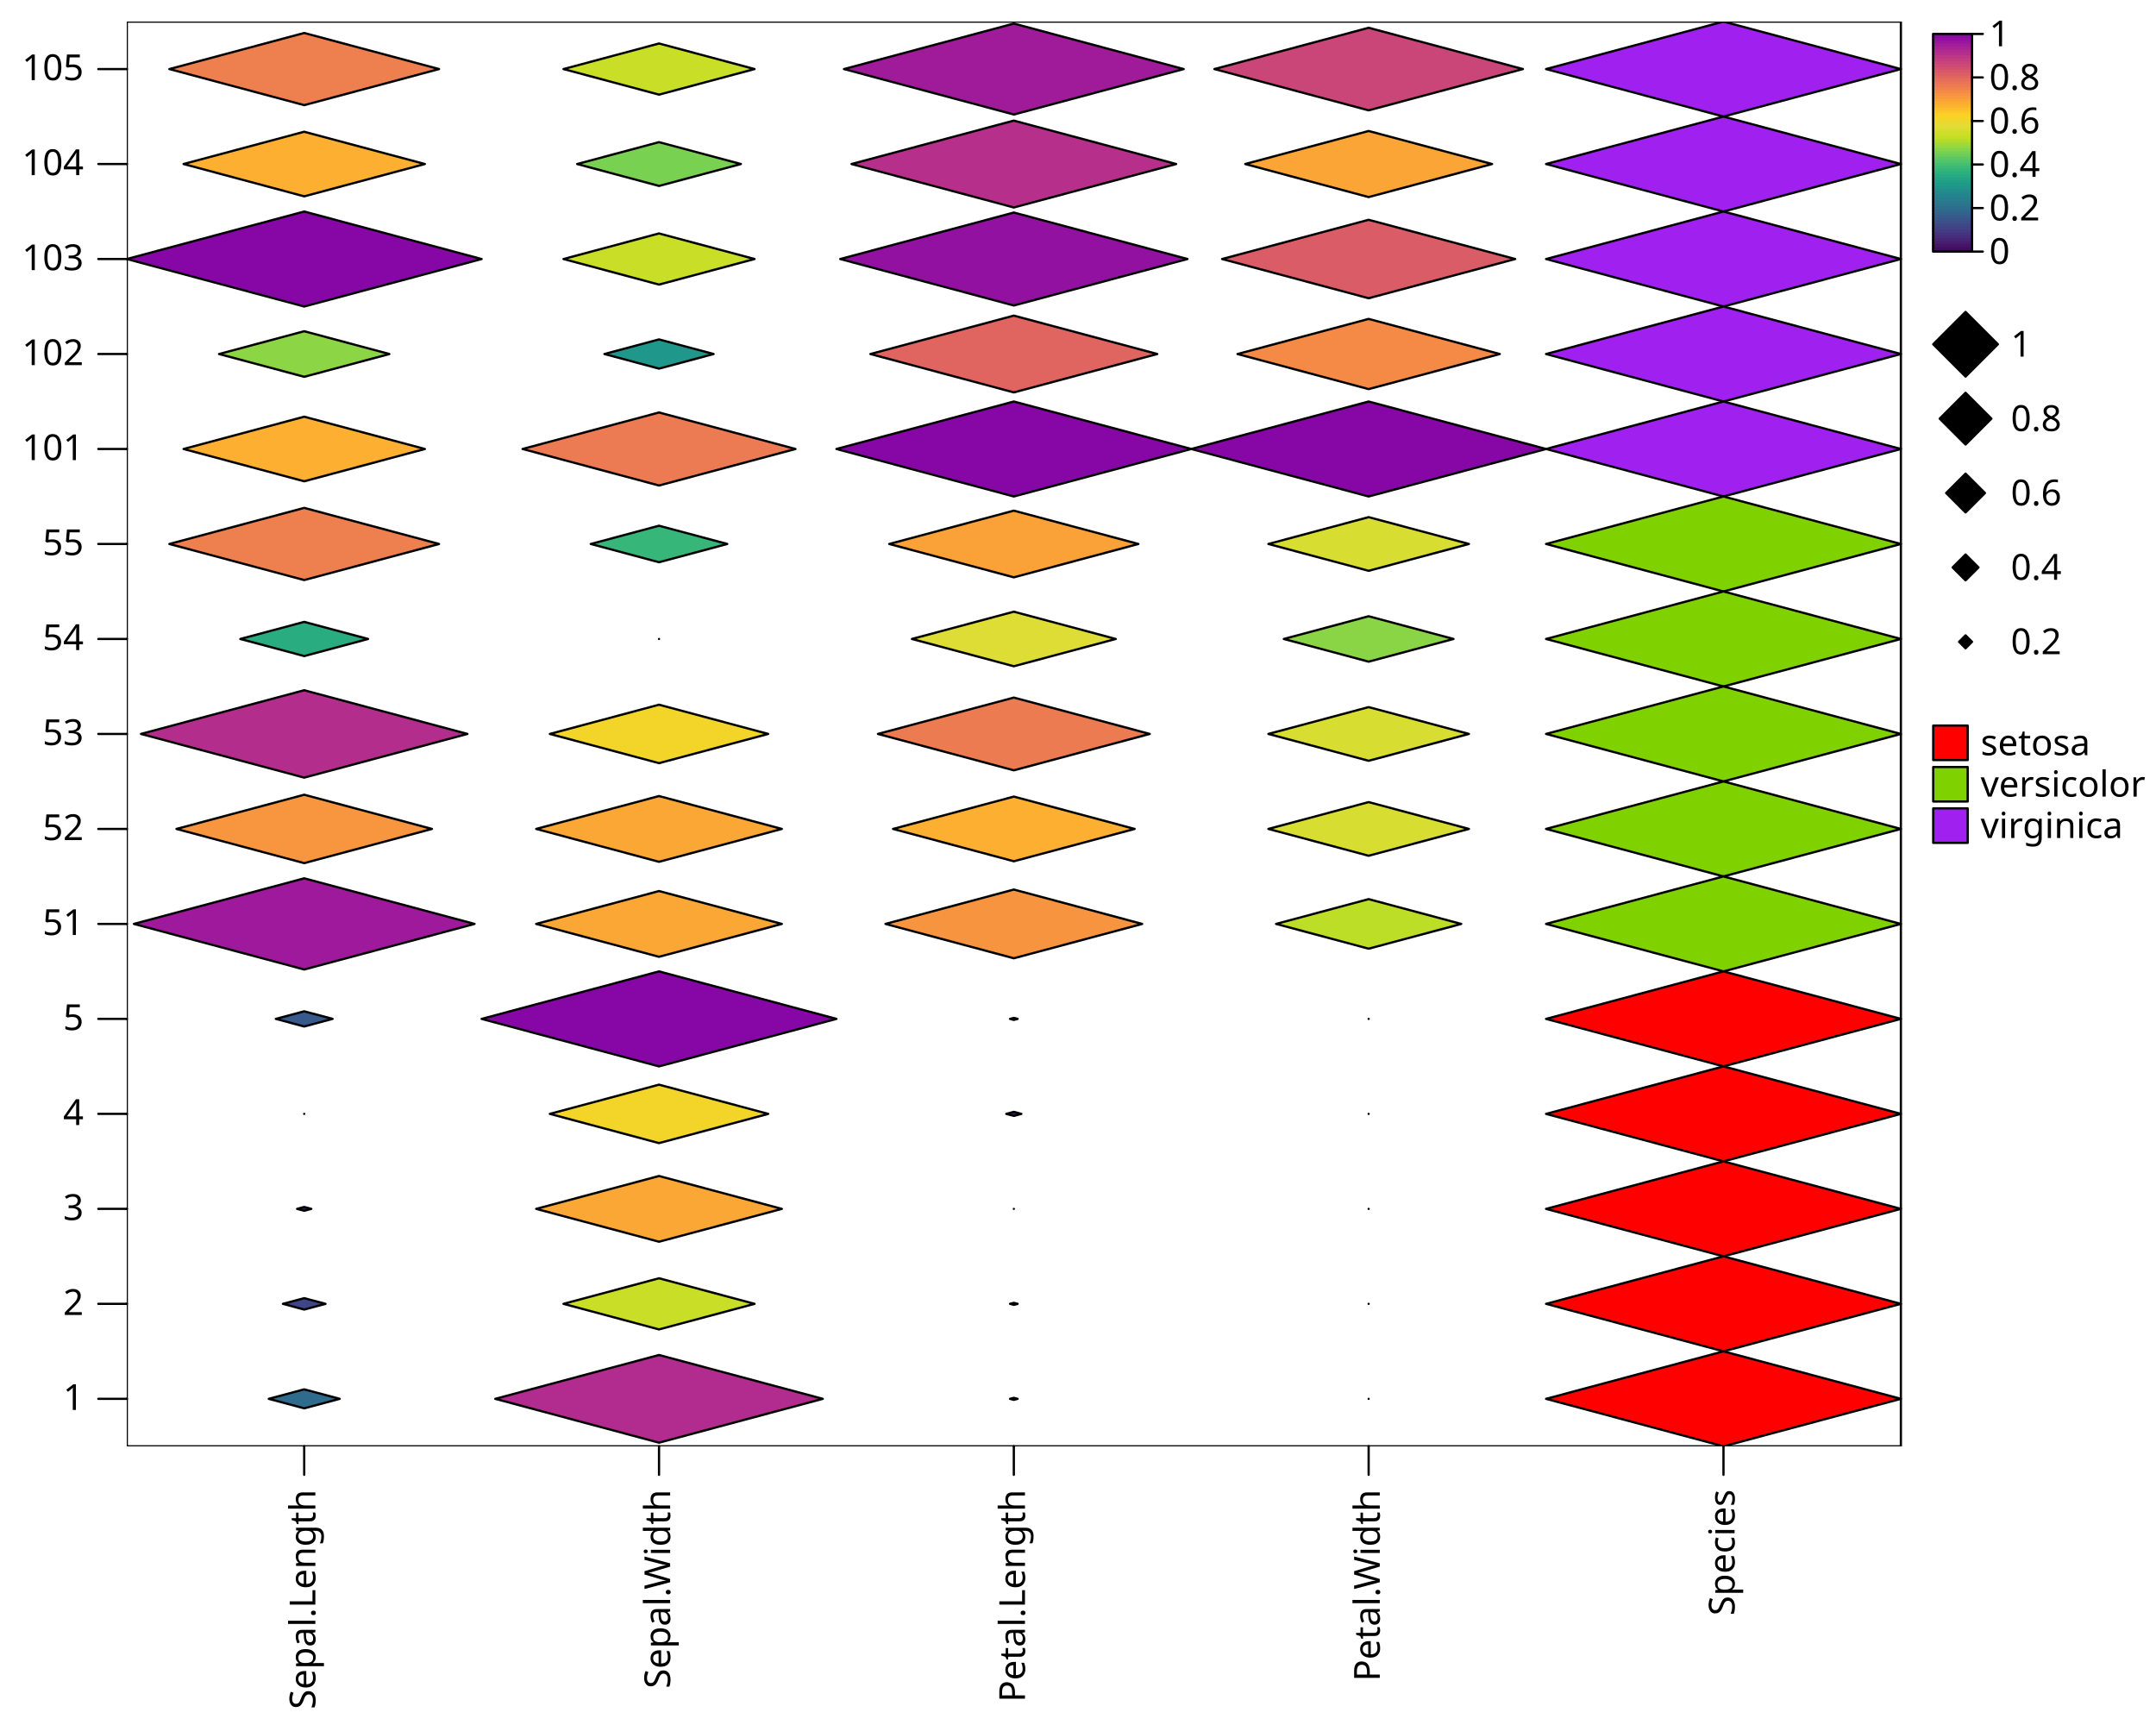
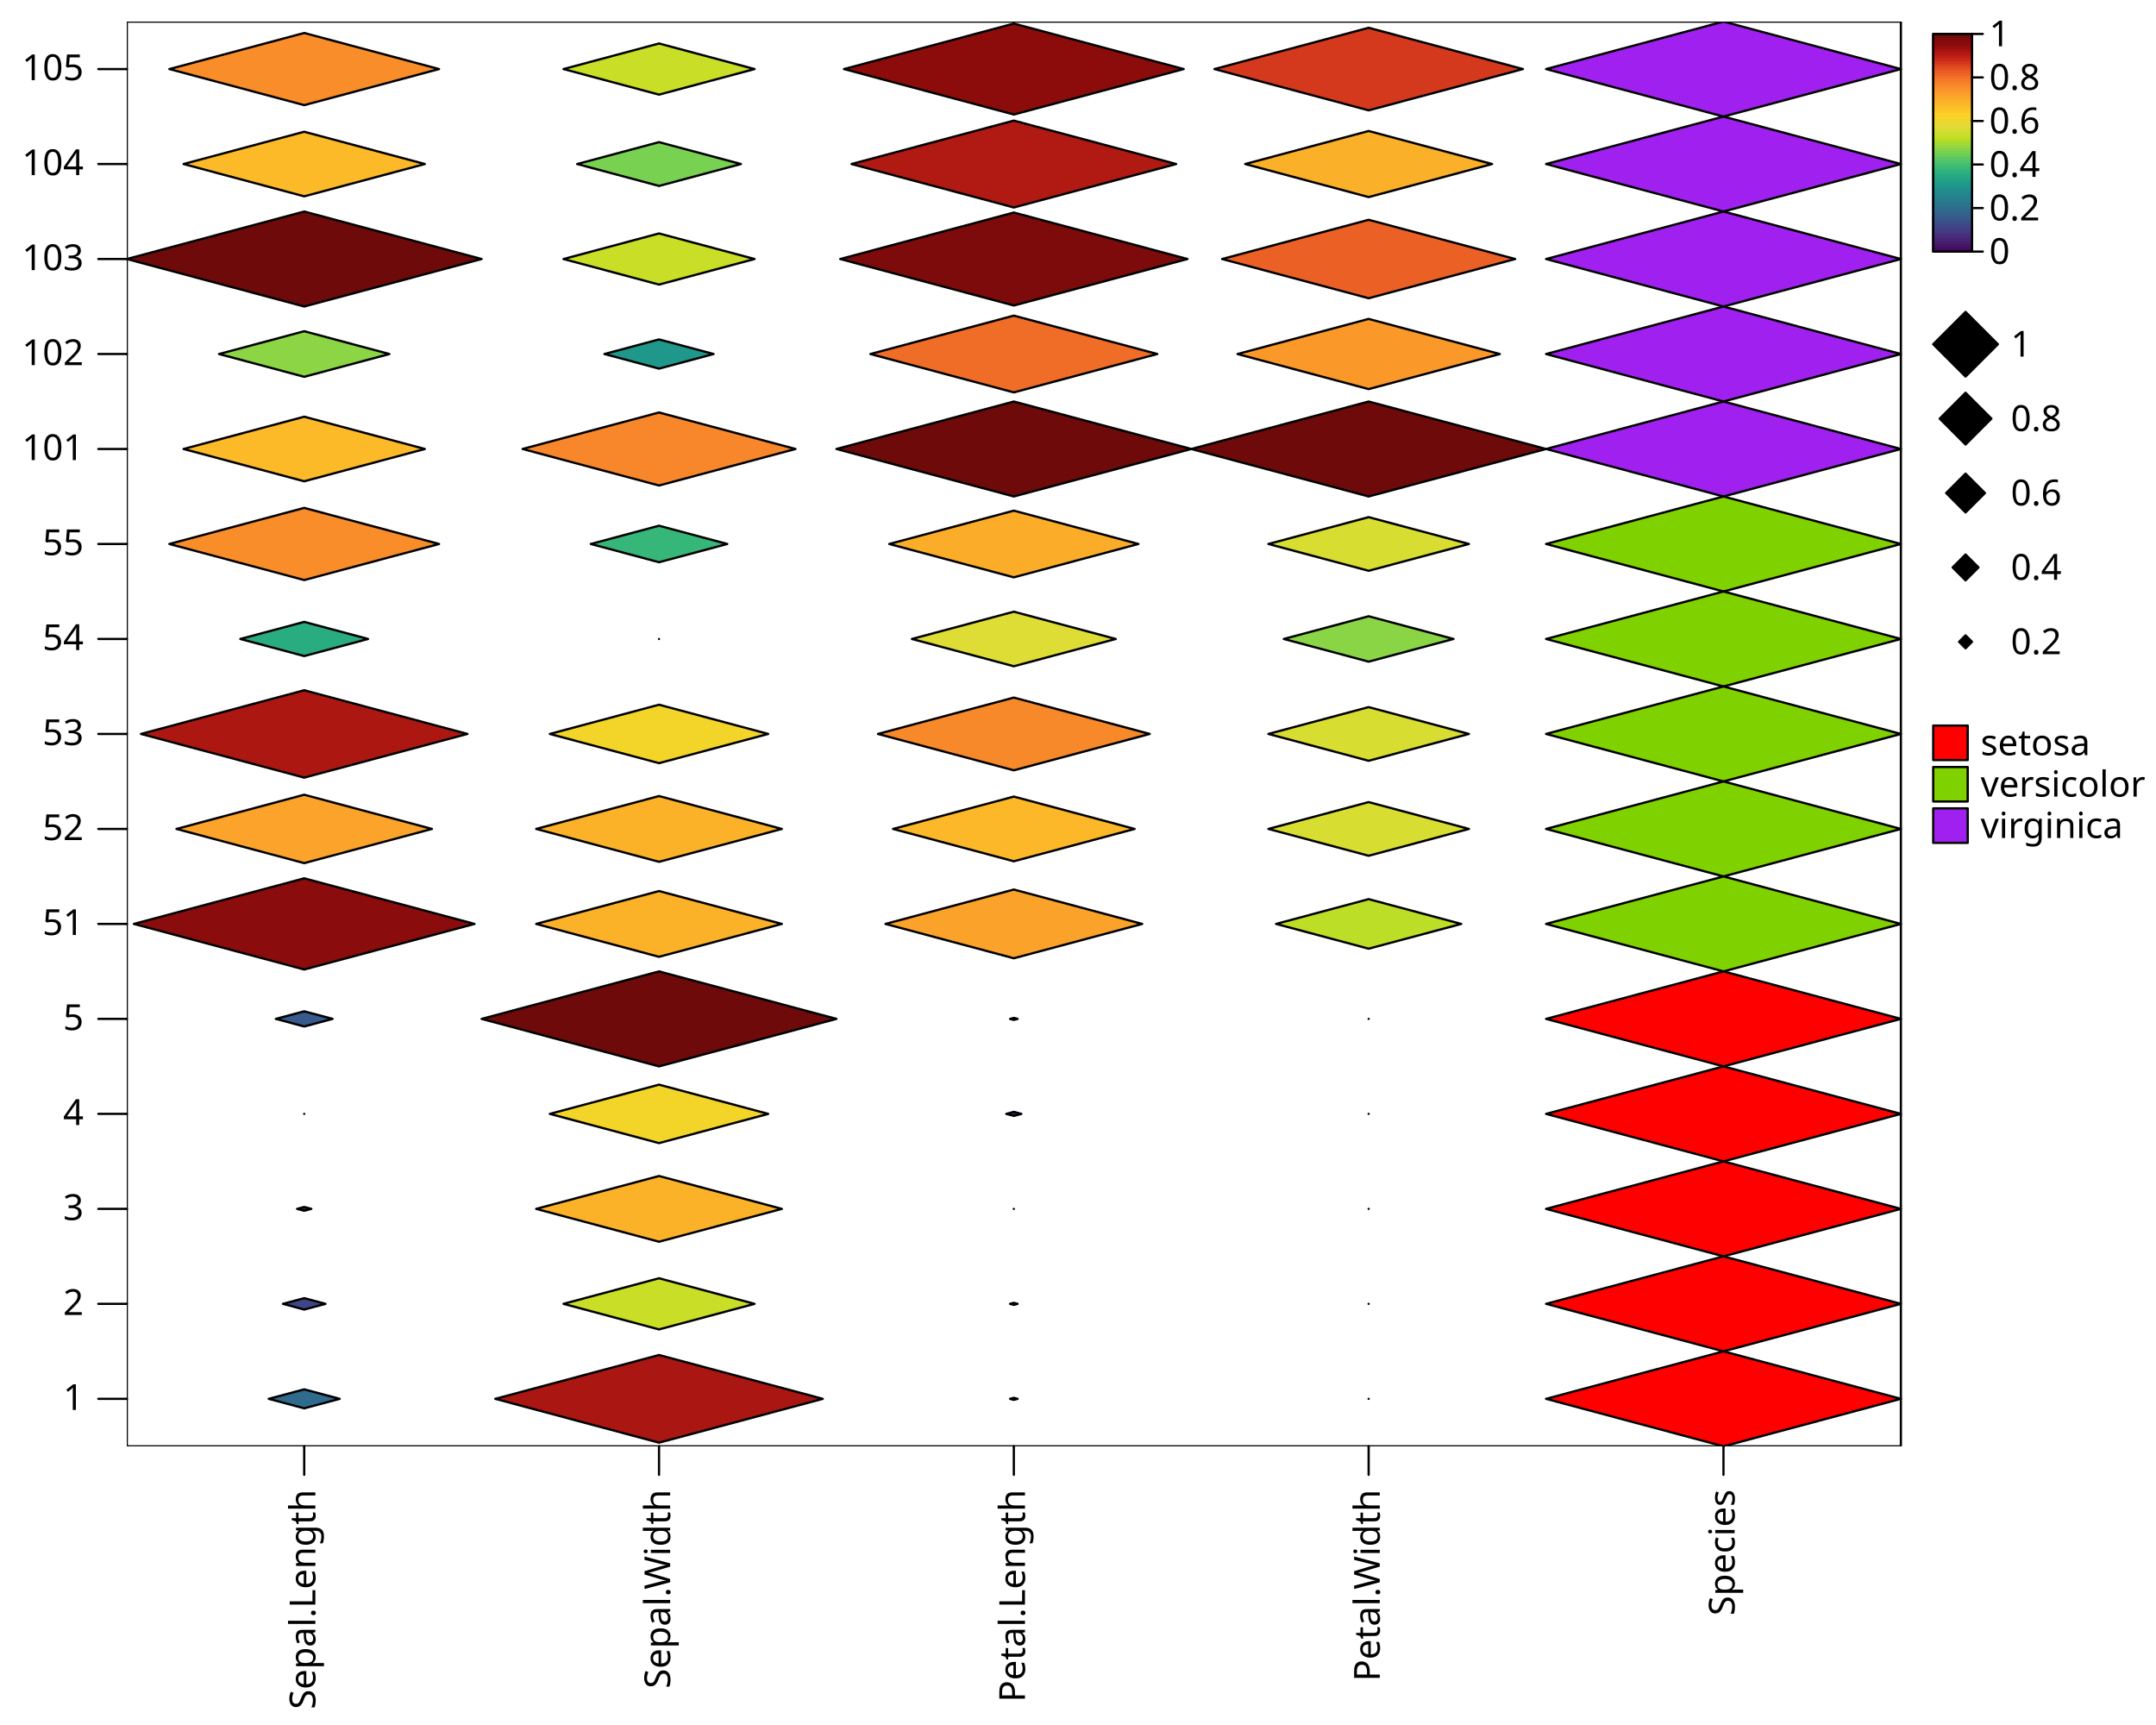
<svg xmlns="http://www.w3.org/2000/svg" class="svglite" data-engine-version="2.0" width="720.00pt" height="576.00pt" viewBox="0 0 720.00 576.00">
  <defs>
    <style type="text/css">
    .svglite line, .svglite polyline, .svglite polygon, .svglite path, .svglite rect, .svglite circle {
      fill: none;
      stroke: #000000;
      stroke-linecap: round;
      stroke-linejoin: round;
      stroke-miterlimit: 10.00;
    }
  </style>
  </defs>
  <rect width="100%" height="100%" style="stroke: none; fill: #FFFFFF;" />
  <defs>
    <clipPath id="cpMC4wMHw3MjAuMDB8MC4wMHw1NzYuMDA=">
      <rect x="0.00" y="0.00" width="720.00" height="576.00" />
    </clipPath>
  </defs>
  <g clip-path="url(#cpMC4wMHw3MjAuMDB8MC4wMHw1NzYuMDA=)">
    <line x1="101.59" y1="482.95" x2="101.59" y2="482.95" style="stroke-width: 0.75;" />
    <line x1="101.59" y1="482.95" x2="101.59" y2="492.46" style="stroke-width: 0.75;" />
    <text transform="translate(105.31,497.35) rotate(-90)" text-anchor="end" style="font-size: 12.00px; font-family: sans;" textLength="70.73px" lengthAdjust="spacingAndGlyphs">Sepal.Length</text>
    <line x1="220.08" y1="482.95" x2="220.08" y2="482.95" style="stroke-width: 0.75;" />
    <line x1="220.08" y1="482.95" x2="220.08" y2="492.46" style="stroke-width: 0.75;" />
    <text transform="translate(223.80,497.35) rotate(-90)" text-anchor="end" style="font-size: 12.00px; font-family: sans;" textLength="64.70px" lengthAdjust="spacingAndGlyphs">Sepal.Width</text>
    <line x1="338.57" y1="482.95" x2="338.57" y2="482.95" style="stroke-width: 0.75;" />
    <line x1="338.57" y1="482.95" x2="338.57" y2="492.46" style="stroke-width: 0.75;" />
    <text transform="translate(342.29,497.35) rotate(-90)" text-anchor="end" style="font-size: 12.00px; font-family: sans;" textLength="67.39px" lengthAdjust="spacingAndGlyphs">Petal.Length</text>
    <line x1="457.06" y1="482.95" x2="457.06" y2="482.95" style="stroke-width: 0.75;" />
    <line x1="457.06" y1="482.95" x2="457.06" y2="492.46" style="stroke-width: 0.75;" />
    <text transform="translate(460.78,497.35) rotate(-90)" text-anchor="end" style="font-size: 12.00px; font-family: sans;" textLength="61.36px" lengthAdjust="spacingAndGlyphs">Petal.Width</text>
    <line x1="575.56" y1="482.95" x2="575.56" y2="482.95" style="stroke-width: 0.75;" />
    <line x1="575.56" y1="482.95" x2="575.56" y2="492.46" style="stroke-width: 0.75;" />
    <text transform="translate(579.27,497.35) rotate(-90)" text-anchor="end" style="font-size: 12.00px; font-family: sans;" textLength="42.70px" lengthAdjust="spacingAndGlyphs">Species</text>
    <line x1="42.34" y1="467.09" x2="42.34" y2="467.09" style="stroke-width: 0.75;" />
    <line x1="42.34" y1="467.09" x2="32.83" y2="467.09" style="stroke-width: 0.75;" />
    <text x="27.94" y="470.81" text-anchor="end" style="font-size: 12.00px; font-family: sans;" textLength="6.67px" lengthAdjust="spacingAndGlyphs">1</text>
    <line x1="42.34" y1="435.37" x2="42.34" y2="435.37" style="stroke-width: 0.75;" />
    <line x1="42.34" y1="435.37" x2="32.83" y2="435.37" style="stroke-width: 0.75;" />
    <text x="27.94" y="439.09" text-anchor="end" style="font-size: 12.00px; font-family: sans;" textLength="6.67px" lengthAdjust="spacingAndGlyphs">2</text>
    <line x1="42.34" y1="403.66" x2="42.34" y2="403.66" style="stroke-width: 0.75;" />
    <line x1="42.34" y1="403.66" x2="32.83" y2="403.66" style="stroke-width: 0.75;" />
    <text x="27.94" y="407.37" text-anchor="end" style="font-size: 12.00px; font-family: sans;" textLength="6.67px" lengthAdjust="spacingAndGlyphs">3</text>
    <line x1="42.34" y1="371.94" x2="42.34" y2="371.94" style="stroke-width: 0.75;" />
    <line x1="42.34" y1="371.94" x2="32.83" y2="371.94" style="stroke-width: 0.75;" />
    <text x="27.94" y="375.66" text-anchor="end" style="font-size: 12.00px; font-family: sans;" textLength="6.67px" lengthAdjust="spacingAndGlyphs">4</text>
    <line x1="42.34" y1="340.22" x2="42.34" y2="340.22" style="stroke-width: 0.75;" />
    <line x1="42.34" y1="340.22" x2="32.83" y2="340.22" style="stroke-width: 0.75;" />
    <text x="27.94" y="343.94" text-anchor="end" style="font-size: 12.00px; font-family: sans;" textLength="6.67px" lengthAdjust="spacingAndGlyphs">5</text>
    <line x1="42.34" y1="308.51" x2="42.34" y2="308.51" style="stroke-width: 0.75;" />
    <line x1="42.34" y1="308.51" x2="32.83" y2="308.51" style="stroke-width: 0.75;" />
    <text x="27.94" y="312.22" text-anchor="end" style="font-size: 12.00px; font-family: sans;" textLength="13.35px" lengthAdjust="spacingAndGlyphs">51</text>
    <line x1="42.34" y1="276.79" x2="42.34" y2="276.79" style="stroke-width: 0.75;" />
    <line x1="42.34" y1="276.79" x2="32.83" y2="276.79" style="stroke-width: 0.75;" />
    <text x="27.94" y="280.51" text-anchor="end" style="font-size: 12.00px; font-family: sans;" textLength="13.35px" lengthAdjust="spacingAndGlyphs">52</text>
    <line x1="42.34" y1="245.07" x2="42.34" y2="245.07" style="stroke-width: 0.75;" />
    <line x1="42.34" y1="245.07" x2="32.83" y2="245.07" style="stroke-width: 0.75;" />
    <text x="27.94" y="248.79" text-anchor="end" style="font-size: 12.00px; font-family: sans;" textLength="13.35px" lengthAdjust="spacingAndGlyphs">53</text>
    <line x1="42.34" y1="213.36" x2="42.34" y2="213.36" style="stroke-width: 0.75;" />
    <line x1="42.34" y1="213.36" x2="32.83" y2="213.36" style="stroke-width: 0.75;" />
    <text x="27.94" y="217.07" text-anchor="end" style="font-size: 12.00px; font-family: sans;" textLength="13.35px" lengthAdjust="spacingAndGlyphs">54</text>
    <line x1="42.34" y1="181.64" x2="42.34" y2="181.64" style="stroke-width: 0.75;" />
    <line x1="42.34" y1="181.64" x2="32.83" y2="181.64" style="stroke-width: 0.75;" />
    <text x="27.94" y="185.36" text-anchor="end" style="font-size: 12.00px; font-family: sans;" textLength="13.35px" lengthAdjust="spacingAndGlyphs">55</text>
    <line x1="42.34" y1="149.92" x2="42.34" y2="149.92" style="stroke-width: 0.75;" />
    <line x1="42.34" y1="149.92" x2="32.83" y2="149.92" style="stroke-width: 0.75;" />
    <text x="27.94" y="153.64" text-anchor="end" style="font-size: 12.00px; font-family: sans;" textLength="20.02px" lengthAdjust="spacingAndGlyphs">101</text>
    <line x1="42.34" y1="118.21" x2="42.34" y2="118.21" style="stroke-width: 0.75;" />
    <line x1="42.34" y1="118.21" x2="32.83" y2="118.21" style="stroke-width: 0.75;" />
    <text x="27.94" y="121.92" text-anchor="end" style="font-size: 12.00px; font-family: sans;" textLength="20.02px" lengthAdjust="spacingAndGlyphs">102</text>
    <line x1="42.34" y1="86.49" x2="42.34" y2="86.49" style="stroke-width: 0.75;" />
    <line x1="42.34" y1="86.49" x2="32.83" y2="86.49" style="stroke-width: 0.75;" />
    <text x="27.94" y="90.21" text-anchor="end" style="font-size: 12.00px; font-family: sans;" textLength="20.02px" lengthAdjust="spacingAndGlyphs">103</text>
    <line x1="42.34" y1="54.77" x2="42.34" y2="54.77" style="stroke-width: 0.75;" />
    <line x1="42.34" y1="54.77" x2="32.83" y2="54.77" style="stroke-width: 0.75;" />
    <text x="27.94" y="58.49" text-anchor="end" style="font-size: 12.00px; font-family: sans;" textLength="20.02px" lengthAdjust="spacingAndGlyphs">104</text>
    <line x1="42.34" y1="23.06" x2="42.34" y2="23.06" style="stroke-width: 0.75;" />
    <line x1="42.34" y1="23.06" x2="32.83" y2="23.06" style="stroke-width: 0.75;" />
    <text x="27.94" y="26.77" text-anchor="end" style="font-size: 12.00px; font-family: sans;" textLength="20.02px" lengthAdjust="spacingAndGlyphs">105</text>
  </g>
  <defs>
    <clipPath id="cpNDIuMzR8NzEyLjgwfDcuMjB8NDgyLjk1">
      <rect x="42.34" y="7.20" width="670.46" height="475.75" />
    </clipPath>
  </defs>
  <g clip-path="url(#cpNDIuMzR8NzEyLjgwfDcuMjB8NDgyLjk1)">
    <rect x="42.34" y="7.20" width="592.46" height="475.75" style="stroke-width: 0.75;" />
  </g>
  <g clip-path="url(#cpMC4wMHw3MjAuMDB8MC4wMHw1NzYuMDA=)">
</g>
  <g clip-path="url(#cpNDIuMzR8NzEyLjgwfDcuMjB8NDgyLjk1)">
-     <polygon points="56.56,23.06 101.59,11.01 146.62,23.06 101.59,35.11 " style="stroke-width: 0.75; fill: #EE7F4E;" />
-     <polygon points="61.30,54.77 101.59,43.99 141.88,54.77 101.59,65.56 " style="stroke-width: 0.75; fill: #FCAF30;" />
-     <polygon points="42.34,86.49 101.59,70.63 160.84,86.49 101.59,102.35 " style="stroke-width: 0.75; fill: #8707A6;" />
+     <polygon points="56.56,23.06 101.59,11.01 146.62,23.06 101.59,35.11 " style="stroke-width: 0.75; fill: #F88D2A;" />
+     <polygon points="61.30,54.77 101.59,43.99 141.88,54.77 101.59,65.56 " style="stroke-width: 0.75; fill: #FCB928;" />
+     <polygon points="42.34,86.49 101.59,70.63 160.84,86.49 101.59,102.35 " style="stroke-width: 0.75; fill: #6E0A0A;" />
    <polygon points="73.15,118.21 101.59,110.60 130.03,118.21 101.59,125.82 " style="stroke-width: 0.75; fill: #8CD645;" />
-     <polygon points="61.30,149.92 101.59,139.14 141.88,149.92 101.59,160.71 " style="stroke-width: 0.75; fill: #FCAF30;" />
-     <polygon points="56.56,181.64 101.59,169.59 146.62,181.64 101.59,193.69 " style="stroke-width: 0.75; fill: #EE7F4E;" />
+     <polygon points="61.30,149.92 101.59,139.14 141.88,149.92 101.59,160.71 " style="stroke-width: 0.75; fill: #FCB928;" />
+     <polygon points="56.56,181.64 101.59,169.59 146.62,181.64 101.59,193.69 " style="stroke-width: 0.75; fill: #F88D2A;" />
    <polygon points="80.26,213.36 101.59,207.65 122.92,213.36 101.59,219.07 " style="stroke-width: 0.75; fill: #28AC80;" />
-     <polygon points="47.08,245.07 101.59,230.48 156.10,245.07 101.59,259.66 " style="stroke-width: 0.75; fill: #B32D8D;" />
-     <polygon points="58.93,276.79 101.59,265.37 144.25,276.79 101.59,288.21 " style="stroke-width: 0.75; fill: #F7963F;" />
-     <polygon points="44.71,308.51 101.59,293.28 158.47,308.51 101.59,323.73 " style="stroke-width: 0.75; fill: #9E199B;" />
+     <polygon points="47.08,245.07 101.59,230.48 156.10,245.07 101.59,259.66 " style="stroke-width: 0.75; fill: #AC1712;" />
+     <polygon points="58.93,276.79 101.59,265.37 144.25,276.79 101.59,288.21 " style="stroke-width: 0.75; fill: #FBA32A;" />
+     <polygon points="44.71,308.51 101.59,293.28 158.47,308.51 101.59,323.73 " style="stroke-width: 0.75; fill: #8A0C0C;" />
    <polygon points="92.11,340.22 101.59,337.69 111.07,340.22 101.59,342.76 " style="stroke-width: 0.75; fill: #37598C;" />
    <polygon points="101.59,371.94 101.59,371.94 101.59,371.94 101.59,371.94 " style="stroke-width: 0.75; fill: #440154;" />
    <polygon points="99.22,403.66 101.59,403.02 103.96,403.66 101.59,404.29 " style="stroke-width: 0.75; fill: #47196B;" />
    <polygon points="94.48,435.37 101.59,433.47 108.70,435.37 101.59,437.28 " style="stroke-width: 0.75; fill: #3F4586;" />
    <polygon points="89.74,467.09 101.59,463.92 113.44,467.09 101.59,470.26 " style="stroke-width: 0.75; fill: #2F6B8D;" />
    <polygon points="188.18,23.06 220.08,14.52 251.98,23.06 220.08,31.60 " style="stroke-width: 0.75; fill: #C9DE27;" />
    <polygon points="192.74,54.77 220.08,47.46 247.43,54.77 220.08,62.09 " style="stroke-width: 0.75; fill: #79D151;" />
    <polygon points="188.18,86.49 220.08,77.95 251.98,86.49 220.08,95.03 " style="stroke-width: 0.75; fill: #C9DE27;" />
    <polygon points="201.85,118.21 220.08,113.33 238.31,118.21 220.08,123.09 " style="stroke-width: 0.75; fill: #1F978A;" />
-     <polygon points="174.51,149.92 220.08,137.73 265.65,149.92 220.08,162.12 " style="stroke-width: 0.75; fill: #EC7A52;" />
+     <polygon points="174.51,149.92 220.08,137.73 265.65,149.92 220.08,162.12 " style="stroke-width: 0.75; fill: #F7872A;" />
    <polygon points="197.29,181.64 220.08,175.54 242.87,181.64 220.08,187.74 " style="stroke-width: 0.75; fill: #36B678;" />
    <polygon points="220.08,213.36 220.08,213.36 220.08,213.36 220.08,213.36 " style="stroke-width: 0.75; fill: #440154;" />
    <polygon points="183.62,245.07 220.08,235.31 256.54,245.07 220.08,254.83 " style="stroke-width: 0.75; fill: #F3D52A;" />
-     <polygon points="179.06,276.79 220.08,265.81 261.10,276.79 220.08,287.77 " style="stroke-width: 0.75; fill: #FBA735;" />
-     <polygon points="179.06,308.51 220.08,297.53 261.10,308.51 220.08,319.49 " style="stroke-width: 0.75; fill: #FBA735;" />
-     <polygon points="160.84,340.22 220.08,324.36 279.33,340.22 220.08,356.08 " style="stroke-width: 0.75; fill: #8707A6;" />
+     <polygon points="179.06,276.79 220.08,265.81 261.10,276.79 220.08,287.77 " style="stroke-width: 0.75; fill: #FBB229;" />
+     <polygon points="179.06,308.51 220.08,297.53 261.10,308.51 220.08,319.49 " style="stroke-width: 0.75; fill: #FBB229;" />
+     <polygon points="160.84,340.22 220.08,324.36 279.33,340.22 220.08,356.08 " style="stroke-width: 0.75; fill: #6E0A0A;" />
    <polygon points="183.62,371.94 220.08,362.18 256.54,371.94 220.08,381.70 " style="stroke-width: 0.75; fill: #F3D52A;" />
-     <polygon points="179.06,403.66 220.08,392.68 261.10,403.66 220.08,414.63 " style="stroke-width: 0.75; fill: #FBA735;" />
+     <polygon points="179.06,403.66 220.08,392.68 261.10,403.66 220.08,414.63 " style="stroke-width: 0.75; fill: #FBB229;" />
    <polygon points="188.18,435.37 220.08,426.83 251.98,435.37 220.08,443.91 " style="stroke-width: 0.75; fill: #C9DE27;" />
-     <polygon points="165.39,467.09 220.08,452.45 274.77,467.09 220.08,481.73 " style="stroke-width: 0.75; fill: #B22B8E;" />
-     <polygon points="281.85,23.06 338.57,7.87 395.30,23.06 338.57,38.24 " style="stroke-width: 0.75; fill: #A01B9A;" />
-     <polygon points="284.37,54.77 338.57,40.27 392.78,54.77 338.57,69.28 " style="stroke-width: 0.75; fill: #B6308B;" />
-     <polygon points="280.59,86.49 338.57,70.97 396.56,86.49 338.57,102.01 " style="stroke-width: 0.75; fill: #9311A0;" />
-     <polygon points="290.67,118.21 338.57,105.39 386.47,118.21 338.57,131.03 " style="stroke-width: 0.75; fill: #E06561;" />
-     <polygon points="279.33,149.92 338.57,134.07 397.82,149.92 338.57,165.78 " style="stroke-width: 0.75; fill: #8707A6;" />
-     <polygon points="296.97,181.64 338.57,170.51 380.17,181.64 338.57,192.78 " style="stroke-width: 0.75; fill: #FAA138;" />
+     <polygon points="165.39,467.09 220.08,452.45 274.77,467.09 220.08,481.73 " style="stroke-width: 0.75; fill: #AA1612;" />
+     <polygon points="281.85,23.06 338.57,7.87 395.30,23.06 338.57,38.24 " style="stroke-width: 0.75; fill: #8C0C0C;" />
+     <polygon points="284.37,54.77 338.57,40.27 392.78,54.77 338.57,69.28 " style="stroke-width: 0.75; fill: #B11913;" />
+     <polygon points="280.59,86.49 338.57,70.97 396.56,86.49 338.57,102.01 " style="stroke-width: 0.75; fill: #7D0B0B;" />
+     <polygon points="290.67,118.21 338.57,105.39 386.47,118.21 338.57,131.03 " style="stroke-width: 0.75; fill: #F06D27;" />
+     <polygon points="279.33,149.92 338.57,134.07 397.82,149.92 338.57,165.78 " style="stroke-width: 0.75; fill: #6E0A0A;" />
+     <polygon points="296.97,181.64 338.57,170.51 380.17,181.64 338.57,192.78 " style="stroke-width: 0.75; fill: #FBAD29;" />
    <polygon points="304.54,213.36 338.57,204.25 372.61,213.36 338.57,222.47 " style="stroke-width: 0.75; fill: #DEDD35;" />
-     <polygon points="293.19,245.07 338.57,232.93 383.95,245.07 338.57,257.22 " style="stroke-width: 0.75; fill: #ED7B51;" />
-     <polygon points="298.24,276.79 338.57,265.99 378.91,276.79 338.57,287.59 " style="stroke-width: 0.75; fill: #FCAF31;" />
-     <polygon points="295.71,308.51 338.57,297.03 381.43,308.51 338.57,319.98 " style="stroke-width: 0.75; fill: #F79440;" />
+     <polygon points="293.19,245.07 338.57,232.93 383.95,245.07 338.57,257.22 " style="stroke-width: 0.75; fill: #F8892A;" />
+     <polygon points="298.24,276.79 338.57,265.99 378.91,276.79 338.57,287.59 " style="stroke-width: 0.75; fill: #FCB828;" />
+     <polygon points="295.71,308.51 338.57,297.03 381.43,308.51 338.57,319.98 " style="stroke-width: 0.75; fill: #FBA22A;" />
    <polygon points="337.31,340.22 338.57,339.89 339.83,340.22 338.57,340.56 " style="stroke-width: 0.75; fill: #450D60;" />
    <polygon points="336.05,371.94 338.57,371.26 341.09,371.94 338.57,372.61 " style="stroke-width: 0.75; fill: #471A6D;" />
    <polygon points="338.57,403.66 338.57,403.66 338.57,403.66 338.57,403.66 " style="stroke-width: 0.75; fill: #440154;" />
    <polygon points="337.31,435.37 338.57,435.04 339.83,435.37 338.57,435.71 " style="stroke-width: 0.75; fill: #450D60;" />
    <polygon points="337.31,467.09 338.57,466.75 339.83,467.09 338.57,467.43 " style="stroke-width: 0.75; fill: #450D60;" />
-     <polygon points="405.55,23.06 457.06,9.27 508.58,23.06 457.06,36.85 " style="stroke-width: 0.75; fill: #CA4678;" />
-     <polygon points="415.85,54.77 457.06,43.74 498.28,54.77 457.06,65.81 " style="stroke-width: 0.75; fill: #FBA536;" />
-     <polygon points="408.12,86.49 457.06,73.39 506.01,86.49 457.06,99.59 " style="stroke-width: 0.75; fill: #DA5C67;" />
-     <polygon points="413.27,118.21 457.06,106.49 500.86,118.21 457.06,129.93 " style="stroke-width: 0.75; fill: #F48A46;" />
-     <polygon points="397.82,149.92 457.06,134.07 516.31,149.92 457.06,165.78 " style="stroke-width: 0.75; fill: #8707A6;" />
+     <polygon points="405.55,23.06 457.06,9.27 508.58,23.06 457.06,36.85 " style="stroke-width: 0.75; fill: #D4391D;" />
+     <polygon points="415.85,54.77 457.06,43.74 498.28,54.77 457.06,65.81 " style="stroke-width: 0.75; fill: #FBB029;" />
+     <polygon points="408.12,86.49 457.06,73.39 506.01,86.49 457.06,99.59 " style="stroke-width: 0.75; fill: #EB6025;" />
+     <polygon points="413.27,118.21 457.06,106.49 500.86,118.21 457.06,129.93 " style="stroke-width: 0.75; fill: #FA992A;" />
+     <polygon points="397.82,149.92 457.06,134.07 516.31,149.92 457.06,165.78 " style="stroke-width: 0.75; fill: #6E0A0A;" />
    <polygon points="423.58,181.64 457.06,172.68 490.55,181.64 457.06,190.60 " style="stroke-width: 0.75; fill: #D8DD31;" />
    <polygon points="428.73,213.36 457.06,205.77 485.40,213.36 457.06,220.94 " style="stroke-width: 0.75; fill: #8AD546;" />
    <polygon points="423.58,245.07 457.06,236.11 490.55,245.07 457.06,254.04 " style="stroke-width: 0.75; fill: #D8DD31;" />
    <polygon points="423.58,276.79 457.06,267.83 490.55,276.79 457.06,285.75 " style="stroke-width: 0.75; fill: #D8DD31;" />
    <polygon points="426.15,308.51 457.06,300.23 487.98,308.51 457.06,316.78 " style="stroke-width: 0.75; fill: #BCDE26;" />
    <polygon points="457.06,340.22 457.06,340.22 457.06,340.22 457.06,340.22 " style="stroke-width: 0.75; fill: #440154;" />
    <polygon points="457.06,371.94 457.06,371.94 457.06,371.94 457.06,371.94 " style="stroke-width: 0.75; fill: #440154;" />
    <polygon points="457.06,403.66 457.06,403.66 457.06,403.66 457.06,403.66 " style="stroke-width: 0.75; fill: #440154;" />
    <polygon points="457.06,435.37 457.06,435.37 457.06,435.37 457.06,435.37 " style="stroke-width: 0.75; fill: #440154;" />
    <polygon points="457.06,467.09 457.06,467.09 457.06,467.09 457.06,467.09 " style="stroke-width: 0.75; fill: #440154;" />
    <polygon points="516.31,23.06 575.56,7.20 634.80,23.06 575.56,38.92 " style="stroke-width: 0.75; fill: #A020F0;" />
    <polygon points="516.31,54.77 575.56,38.92 634.80,54.77 575.56,70.63 " style="stroke-width: 0.75; fill: #A020F0;" />
    <polygon points="516.31,86.49 575.56,70.63 634.80,86.49 575.56,102.35 " style="stroke-width: 0.75; fill: #A020F0;" />
    <polygon points="516.31,118.21 575.56,102.35 634.80,118.21 575.56,134.07 " style="stroke-width: 0.75; fill: #A020F0;" />
    <polygon points="516.31,149.92 575.56,134.07 634.80,149.92 575.56,165.78 " style="stroke-width: 0.75; fill: #A020F0;" />
    <polygon points="516.31,181.64 575.56,165.78 634.80,181.64 575.56,197.50 " style="stroke-width: 0.75; fill: #7FD200;" />
    <polygon points="516.31,213.36 575.56,197.50 634.80,213.36 575.56,229.22 " style="stroke-width: 0.75; fill: #7FD200;" />
    <polygon points="516.31,245.07 575.56,229.22 634.80,245.07 575.56,260.93 " style="stroke-width: 0.75; fill: #7FD200;" />
    <polygon points="516.31,276.79 575.56,260.93 634.80,276.79 575.56,292.65 " style="stroke-width: 0.75; fill: #7FD200;" />
    <polygon points="516.31,308.51 575.56,292.65 634.80,308.51 575.56,324.36 " style="stroke-width: 0.75; fill: #7FD200;" />
    <polygon points="516.31,340.22 575.56,324.36 634.80,340.22 575.56,356.08 " style="stroke-width: 0.75; fill: #FF0000;" />
    <polygon points="516.31,371.94 575.56,356.08 634.80,371.94 575.56,387.80 " style="stroke-width: 0.75; fill: #FF0000;" />
    <polygon points="516.31,403.66 575.56,387.80 634.80,403.66 575.56,419.51 " style="stroke-width: 0.75; fill: #FF0000;" />
    <polygon points="516.31,435.37 575.56,419.51 634.80,435.37 575.56,451.23 " style="stroke-width: 0.75; fill: #FF0000;" />
    <polygon points="516.31,467.09 575.56,451.23 634.80,467.09 575.56,482.95 " style="stroke-width: 0.75; fill: #FF0000;" />
  </g>
  <g clip-path="url(#cpMC4wMHw3MjAuMDB8MC4wMHw1NzYuMDA=)">
    <rect x="645.60" y="83.03" width="12.96" height="0.97" style="stroke-width: 0.75; stroke: #440557; fill: #440557;" />
    <rect x="645.60" y="82.07" width="12.96" height="0.97" style="stroke-width: 0.75; stroke: #450D5F; fill: #450D5F;" />
    <rect x="645.60" y="81.10" width="12.96" height="0.97" style="stroke-width: 0.75; stroke: #461567; fill: #461567;" />
    <rect x="645.60" y="80.13" width="12.96" height="0.97" style="stroke-width: 0.75; stroke: #471D6F; fill: #471D6F;" />
    <rect x="645.60" y="79.16" width="12.96" height="0.97" style="stroke-width: 0.75; stroke: #472575; fill: #472575;" />
    <rect x="645.60" y="78.19" width="12.96" height="0.97" style="stroke-width: 0.75; stroke: #462C7A; fill: #462C7A;" />
    <rect x="645.60" y="77.22" width="12.96" height="0.97" style="stroke-width: 0.75; stroke: #44337E; fill: #44337E;" />
    <rect x="645.60" y="76.25" width="12.96" height="0.97" style="stroke-width: 0.75; stroke: #433B83; fill: #433B83;" />
    <rect x="645.60" y="75.28" width="12.96" height="0.97" style="stroke-width: 0.75; stroke: #414286; fill: #414286;" />
    <rect x="645.60" y="74.31" width="12.96" height="0.97" style="stroke-width: 0.75; stroke: #3E4887; fill: #3E4887;" />
    <rect x="645.60" y="73.34" width="12.96" height="0.97" style="stroke-width: 0.75; stroke: #3B4F89; fill: #3B4F89;" />
    <rect x="645.60" y="72.38" width="12.96" height="0.97" style="stroke-width: 0.75; stroke: #38568B; fill: #38568B;" />
    <rect x="645.60" y="71.41" width="12.96" height="0.97" style="stroke-width: 0.75; stroke: #365C8C; fill: #365C8C;" />
    <rect x="645.60" y="70.44" width="12.96" height="0.97" style="stroke-width: 0.75; stroke: #33628C; fill: #33628C;" />
    <rect x="645.60" y="69.47" width="12.96" height="0.97" style="stroke-width: 0.75; stroke: #30688D; fill: #30688D;" />
    <rect x="645.60" y="68.50" width="12.96" height="0.97" style="stroke-width: 0.75; stroke: #2D6E8D; fill: #2D6E8D;" />
    <rect x="645.60" y="67.53" width="12.96" height="0.97" style="stroke-width: 0.75; stroke: #2B738E; fill: #2B738E;" />
    <rect x="645.60" y="66.56" width="12.96" height="0.97" style="stroke-width: 0.75; stroke: #29798E; fill: #29798E;" />
    <rect x="645.60" y="65.59" width="12.96" height="0.97" style="stroke-width: 0.75; stroke: #277E8E; fill: #277E8E;" />
    <rect x="645.60" y="64.62" width="12.96" height="0.97" style="stroke-width: 0.75; stroke: #25838E; fill: #25838E;" />
    <rect x="645.60" y="63.65" width="12.96" height="0.97" style="stroke-width: 0.75; stroke: #23898D; fill: #23898D;" />
    <rect x="645.60" y="62.69" width="12.96" height="0.97" style="stroke-width: 0.75; stroke: #218E8C; fill: #218E8C;" />
    <rect x="645.60" y="61.72" width="12.96" height="0.97" style="stroke-width: 0.75; stroke: #20948B; fill: #20948B;" />
    <rect x="645.60" y="60.75" width="12.96" height="0.97" style="stroke-width: 0.75; stroke: #1E998A; fill: #1E998A;" />
    <rect x="645.60" y="59.78" width="12.96" height="0.97" style="stroke-width: 0.75; stroke: #209F87; fill: #209F87;" />
    <rect x="645.60" y="58.81" width="12.96" height="0.97" style="stroke-width: 0.75; stroke: #23A484; fill: #23A484;" />
    <rect x="645.60" y="57.84" width="12.96" height="0.97" style="stroke-width: 0.75; stroke: #27A982; fill: #27A982;" />
    <rect x="645.60" y="56.87" width="12.96" height="0.97" style="stroke-width: 0.75; stroke: #2AAF7F; fill: #2AAF7F;" />
    <rect x="645.60" y="55.90" width="12.96" height="0.97" style="stroke-width: 0.75; stroke: #33B47A; fill: #33B47A;" />
    <rect x="645.60" y="54.93" width="12.96" height="0.97" style="stroke-width: 0.75; stroke: #3CB975; fill: #3CB975;" />
    <rect x="645.60" y="53.96" width="12.96" height="0.97" style="stroke-width: 0.75; stroke: #46BF6F; fill: #46BF6F;" />
    <rect x="645.60" y="53.00" width="12.96" height="0.97" style="stroke-width: 0.75; stroke: #50C46A; fill: #50C46A;" />
    <rect x="645.60" y="52.03" width="12.96" height="0.97" style="stroke-width: 0.75; stroke: #5DC862; fill: #5DC862;" />
    <rect x="645.60" y="51.06" width="12.96" height="0.97" style="stroke-width: 0.75; stroke: #6ACC5A; fill: #6ACC5A;" />
    <rect x="645.60" y="50.09" width="12.96" height="0.97" style="stroke-width: 0.75; stroke: #77D052; fill: #77D052;" />
    <rect x="645.60" y="49.12" width="12.96" height="0.97" style="stroke-width: 0.75; stroke: #84D44A; fill: #84D44A;" />
    <rect x="645.60" y="48.15" width="12.96" height="0.97" style="stroke-width: 0.75; stroke: #94D740; fill: #94D740;" />
    <rect x="645.60" y="47.18" width="12.96" height="0.97" style="stroke-width: 0.75; stroke: #A3D936; fill: #A3D936;" />
    <rect x="645.60" y="46.21" width="12.96" height="0.97" style="stroke-width: 0.75; stroke: #B2DC2C; fill: #B2DC2C;" />
    <rect x="645.60" y="45.24" width="12.96" height="0.97" style="stroke-width: 0.75; stroke: #C2DE23; fill: #C2DE23;" />
    <rect x="645.60" y="44.27" width="12.96" height="0.97" style="stroke-width: 0.75; stroke: #CADE28; fill: #CADE28;" />
    <rect x="645.60" y="43.31" width="12.96" height="0.97" style="stroke-width: 0.75; stroke: #D1DD2D; fill: #D1DD2D;" />
    <rect x="645.60" y="42.34" width="12.96" height="0.97" style="stroke-width: 0.75; stroke: #D9DD32; fill: #D9DD32;" />
    <rect x="645.60" y="41.37" width="12.96" height="0.97" style="stroke-width: 0.75; stroke: #E1DC36; fill: #E1DC36;" />
    <rect x="645.60" y="40.40" width="12.96" height="0.97" style="stroke-width: 0.75; stroke: #E8D932; fill: #E8D932;" />
    <rect x="645.60" y="39.43" width="12.96" height="0.97" style="stroke-width: 0.75; stroke: #EFD72D; fill: #EFD72D;" />
    <rect x="645.60" y="38.46" width="12.96" height="0.97" style="stroke-width: 0.75; stroke: #F6D428; fill: #F6D428;" />
-     <rect x="645.60" y="37.49" width="12.96" height="0.97" style="stroke-width: 0.75; stroke: #FCD025; fill: #FCD025;" />
-     <rect x="645.60" y="36.52" width="12.96" height="0.97" style="stroke-width: 0.75; stroke: #FCC728; fill: #FCC728;" />
-     <rect x="645.60" y="35.55" width="12.96" height="0.97" style="stroke-width: 0.75; stroke: #FCBE2C; fill: #FCBE2C;" />
-     <rect x="645.60" y="34.58" width="12.96" height="0.97" style="stroke-width: 0.75; stroke: #FCB42F; fill: #FCB42F;" />
-     <rect x="645.60" y="33.62" width="12.96" height="0.97" style="stroke-width: 0.75; stroke: #FCAB32; fill: #FCAB32;" />
-     <rect x="645.60" y="32.65" width="12.96" height="0.97" style="stroke-width: 0.75; stroke: #FAA337; fill: #FAA337;" />
-     <rect x="645.60" y="31.68" width="12.96" height="0.97" style="stroke-width: 0.75; stroke: #F89A3D; fill: #F89A3D;" />
-     <rect x="645.60" y="30.71" width="12.96" height="0.97" style="stroke-width: 0.75; stroke: #F69242; fill: #F69242;" />
-     <rect x="645.60" y="29.74" width="12.96" height="0.97" style="stroke-width: 0.75; stroke: #F48A47; fill: #F48A47;" />
-     <rect x="645.60" y="28.77" width="12.96" height="0.97" style="stroke-width: 0.75; stroke: #F0824C; fill: #F0824C;" />
-     <rect x="645.60" y="27.80" width="12.96" height="0.97" style="stroke-width: 0.75; stroke: #ED7B51; fill: #ED7B51;" />
-     <rect x="645.60" y="26.83" width="12.96" height="0.97" style="stroke-width: 0.75; stroke: #E97456; fill: #E97456;" />
-     <rect x="645.60" y="25.86" width="12.96" height="0.97" style="stroke-width: 0.75; stroke: #E56D5B; fill: #E56D5B;" />
-     <rect x="645.60" y="24.89" width="12.96" height="0.97" style="stroke-width: 0.75; stroke: #E16660; fill: #E16660;" />
-     <rect x="645.60" y="23.93" width="12.96" height="0.97" style="stroke-width: 0.75; stroke: #DC5F65; fill: #DC5F65;" />
-     <rect x="645.60" y="22.96" width="12.96" height="0.97" style="stroke-width: 0.75; stroke: #D8586A; fill: #D8586A;" />
-     <rect x="645.60" y="21.99" width="12.96" height="0.97" style="stroke-width: 0.75; stroke: #D3516F; fill: #D3516F;" />
-     <rect x="645.60" y="21.02" width="12.96" height="0.97" style="stroke-width: 0.75; stroke: #CD4B75; fill: #CD4B75;" />
-     <rect x="645.60" y="20.05" width="12.96" height="0.97" style="stroke-width: 0.75; stroke: #C8447A; fill: #C8447A;" />
-     <rect x="645.60" y="19.08" width="12.96" height="0.97" style="stroke-width: 0.75; stroke: #C33D7F; fill: #C33D7F;" />
-     <rect x="645.60" y="18.11" width="12.96" height="0.97" style="stroke-width: 0.75; stroke: #BD3785; fill: #BD3785;" />
-     <rect x="645.60" y="17.14" width="12.96" height="0.97" style="stroke-width: 0.75; stroke: #B6308A; fill: #B6308A;" />
-     <rect x="645.60" y="16.17" width="12.96" height="0.97" style="stroke-width: 0.75; stroke: #B02A8F; fill: #B02A8F;" />
-     <rect x="645.60" y="15.21" width="12.96" height="0.97" style="stroke-width: 0.75; stroke: #A92395; fill: #A92395;" />
-     <rect x="645.60" y="14.24" width="12.96" height="0.97" style="stroke-width: 0.75; stroke: #A21D99; fill: #A21D99;" />
-     <rect x="645.60" y="13.27" width="12.96" height="0.97" style="stroke-width: 0.75; stroke: #9A169D; fill: #9A169D;" />
-     <rect x="645.60" y="12.30" width="12.96" height="0.97" style="stroke-width: 0.75; stroke: #9210A0; fill: #9210A0;" />
-     <rect x="645.60" y="11.33" width="12.96" height="0.97" style="stroke-width: 0.75; stroke: #8A0AA4; fill: #8A0AA4;" />
+     <rect x="645.60" y="37.49" width="12.96" height="0.97" style="stroke-width: 0.75; stroke: #FCD125; fill: #FCD125;" />
+     <rect x="645.60" y="36.52" width="12.96" height="0.97" style="stroke-width: 0.75; stroke: #FCCA26; fill: #FCCA26;" />
+     <rect x="645.60" y="35.55" width="12.96" height="0.97" style="stroke-width: 0.75; stroke: #FCC327; fill: #FCC327;" />
+     <rect x="645.60" y="34.58" width="12.96" height="0.97" style="stroke-width: 0.75; stroke: #FCBC28; fill: #FCBC28;" />
+     <rect x="645.60" y="33.62" width="12.96" height="0.97" style="stroke-width: 0.75; stroke: #FBB529; fill: #FBB529;" />
+     <rect x="645.60" y="32.65" width="12.96" height="0.97" style="stroke-width: 0.75; stroke: #FBAE29; fill: #FBAE29;" />
+     <rect x="645.60" y="31.68" width="12.96" height="0.97" style="stroke-width: 0.75; stroke: #FBA72A; fill: #FBA72A;" />
+     <rect x="645.60" y="30.71" width="12.96" height="0.97" style="stroke-width: 0.75; stroke: #FBA02A; fill: #FBA02A;" />
+     <rect x="645.60" y="29.74" width="12.96" height="0.97" style="stroke-width: 0.75; stroke: #FA992A; fill: #FA992A;" />
+     <rect x="645.60" y="28.77" width="12.96" height="0.97" style="stroke-width: 0.75; stroke: #F9912A; fill: #F9912A;" />
+     <rect x="645.60" y="27.80" width="12.96" height="0.97" style="stroke-width: 0.75; stroke: #F8892A; fill: #F8892A;" />
+     <rect x="645.60" y="26.83" width="12.96" height="0.97" style="stroke-width: 0.75; stroke: #F6812A; fill: #F6812A;" />
+     <rect x="645.60" y="25.86" width="12.96" height="0.97" style="stroke-width: 0.75; stroke: #F47929; fill: #F47929;" />
+     <rect x="645.60" y="24.89" width="12.96" height="0.97" style="stroke-width: 0.75; stroke: #F16E28; fill: #F16E28;" />
+     <rect x="645.60" y="23.93" width="12.96" height="0.97" style="stroke-width: 0.75; stroke: #ED6426; fill: #ED6426;" />
+     <rect x="645.60" y="22.96" width="12.96" height="0.97" style="stroke-width: 0.75; stroke: #E95A25; fill: #E95A25;" />
+     <rect x="645.60" y="21.99" width="12.96" height="0.97" style="stroke-width: 0.75; stroke: #E34F22; fill: #E34F22;" />
+     <rect x="645.60" y="21.02" width="12.96" height="0.97" style="stroke-width: 0.75; stroke: #DB421F; fill: #DB421F;" />
+     <rect x="645.60" y="20.05" width="12.96" height="0.97" style="stroke-width: 0.75; stroke: #D2361C; fill: #D2361C;" />
+     <rect x="645.60" y="19.08" width="12.96" height="0.97" style="stroke-width: 0.75; stroke: #C92919; fill: #C92919;" />
+     <rect x="645.60" y="18.11" width="12.96" height="0.97" style="stroke-width: 0.75; stroke: #BF1F16; fill: #BF1F16;" />
+     <rect x="645.60" y="17.14" width="12.96" height="0.97" style="stroke-width: 0.75; stroke: #B31A14; fill: #B31A14;" />
+     <rect x="645.60" y="16.17" width="12.96" height="0.97" style="stroke-width: 0.75; stroke: #A61511; fill: #A61511;" />
+     <rect x="645.60" y="15.21" width="12.96" height="0.97" style="stroke-width: 0.75; stroke: #9A0F0E; fill: #9A0F0E;" />
+     <rect x="645.60" y="14.24" width="12.96" height="0.97" style="stroke-width: 0.75; stroke: #8F0C0C; fill: #8F0C0C;" />
+     <rect x="645.60" y="13.27" width="12.96" height="0.97" style="stroke-width: 0.75; stroke: #860B0B; fill: #860B0B;" />
+     <rect x="645.60" y="12.30" width="12.96" height="0.97" style="stroke-width: 0.75; stroke: #7C0B0B; fill: #7C0B0B;" />
+     <rect x="645.60" y="11.33" width="12.96" height="0.97" style="stroke-width: 0.75; stroke: #720A0A; fill: #720A0A;" />
    <rect x="645.60" y="11.33" width="12.96" height="72.67" style="stroke-width: 0.75;" />
    <line x1="658.56" y1="84.00" x2="662.16" y2="84.00" style="stroke-width: 0.75;" />
    <line x1="658.56" y1="69.47" x2="662.16" y2="69.47" style="stroke-width: 0.75;" />
    <line x1="658.56" y1="54.93" x2="662.16" y2="54.93" style="stroke-width: 0.75;" />
    <line x1="658.56" y1="40.40" x2="662.16" y2="40.40" style="stroke-width: 0.75;" />
    <line x1="658.56" y1="25.86" x2="662.16" y2="25.86" style="stroke-width: 0.75;" />
    <line x1="658.56" y1="11.33" x2="662.16" y2="11.33" style="stroke-width: 0.75;" />
    <text x="664.32" y="88.13" style="font-size: 12.00px; font-family: sans;" textLength="6.67px" lengthAdjust="spacingAndGlyphs">0</text>
    <text x="664.32" y="73.60" style="font-size: 12.00px; font-family: sans;" textLength="16.68px" lengthAdjust="spacingAndGlyphs">0.2</text>
    <text x="664.32" y="59.06" style="font-size: 12.00px; font-family: sans;" textLength="16.68px" lengthAdjust="spacingAndGlyphs">0.4</text>
    <text x="664.32" y="44.53" style="font-size: 12.00px; font-family: sans;" textLength="16.68px" lengthAdjust="spacingAndGlyphs">0.6</text>
    <text x="664.32" y="29.99" style="font-size: 12.00px; font-family: sans;" textLength="16.68px" lengthAdjust="spacingAndGlyphs">0.8</text>
    <text x="664.32" y="15.46" style="font-size: 12.00px; font-family: sans;" textLength="6.67px" lengthAdjust="spacingAndGlyphs">1</text>
    <polygon points="654.24,214.31 656.40,212.15 658.56,214.31 656.40,216.47 " style="stroke-width: 0.75; fill: #000000;" />
    <polygon points="652.08,189.47 656.40,185.15 660.72,189.47 656.40,193.79 " style="stroke-width: 0.75; fill: #000000;" />
    <polygon points="649.92,164.63 656.40,158.15 662.88,164.63 656.40,171.11 " style="stroke-width: 0.75; fill: #000000;" />
    <polygon points="647.76,139.79 656.40,131.15 665.04,139.79 656.40,148.43 " style="stroke-width: 0.75; fill: #000000;" />
    <polygon points="645.60,114.95 656.40,104.15 667.20,114.95 656.40,125.75 " style="stroke-width: 0.75; fill: #000000;" />
    <text x="671.52" y="218.44" style="font-size: 12.00px; font-family: sans;" textLength="16.68px" lengthAdjust="spacingAndGlyphs">0.2</text>
    <text x="671.52" y="193.60" style="font-size: 12.00px; font-family: sans;" textLength="16.68px" lengthAdjust="spacingAndGlyphs">0.4</text>
    <text x="671.52" y="168.76" style="font-size: 12.00px; font-family: sans;" textLength="16.68px" lengthAdjust="spacingAndGlyphs">0.6</text>
    <text x="671.52" y="143.92" style="font-size: 12.00px; font-family: sans;" textLength="16.68px" lengthAdjust="spacingAndGlyphs">0.8</text>
    <text x="671.52" y="119.08" style="font-size: 12.00px; font-family: sans;" textLength="6.67px" lengthAdjust="spacingAndGlyphs">1</text>
    <rect x="645.60" y="242.28" width="11.52" height="11.52" style="stroke-width: 0.75; fill: #FF0000;" />
    <rect x="645.60" y="256.11" width="11.52" height="11.52" style="stroke-width: 0.75; fill: #7FD200;" />
    <rect x="645.60" y="269.93" width="11.52" height="11.52" style="stroke-width: 0.75; fill: #A020F0;" />
    <text x="661.44" y="252.17" style="font-size: 12.00px; font-family: sans;" textLength="35.37px" lengthAdjust="spacingAndGlyphs">setosa</text>
    <text x="661.44" y="266.00" style="font-size: 12.00px; font-family: sans;" textLength="51.36px" lengthAdjust="spacingAndGlyphs">versicolor</text>
    <text x="661.44" y="279.82" style="font-size: 12.00px; font-family: sans;" textLength="44.02px" lengthAdjust="spacingAndGlyphs">virginica</text>
  </g>
</svg>
